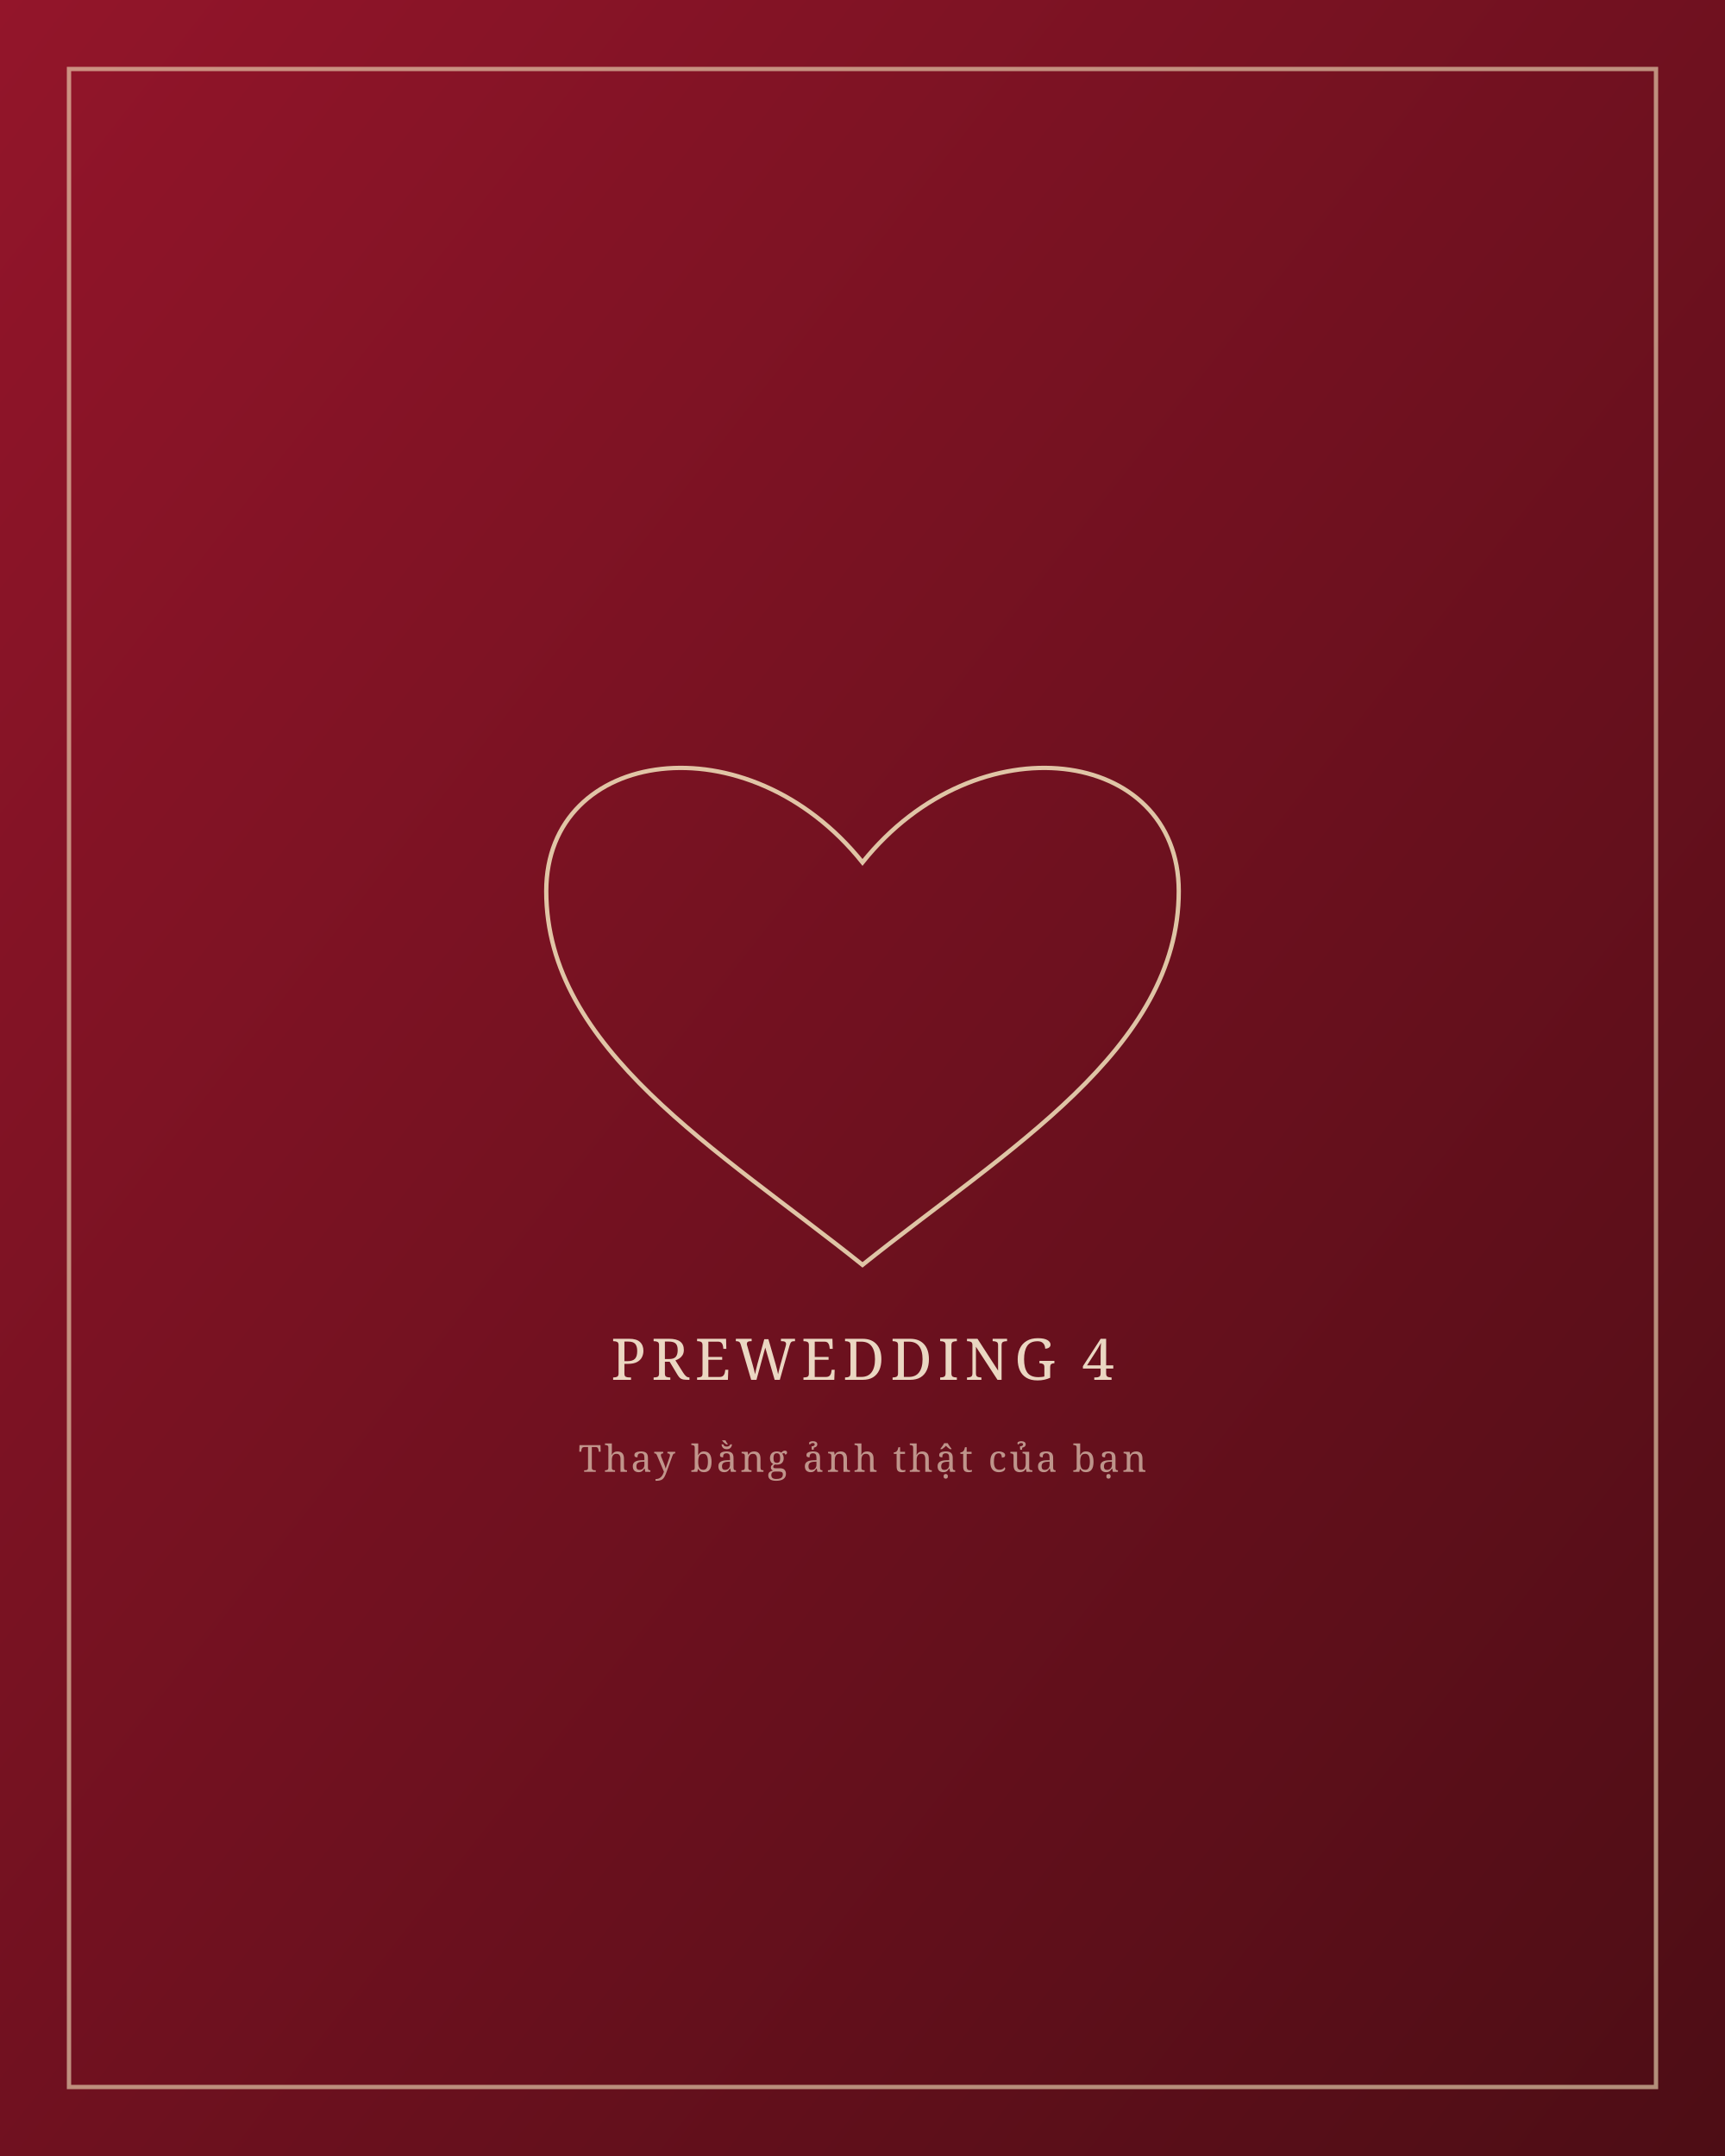
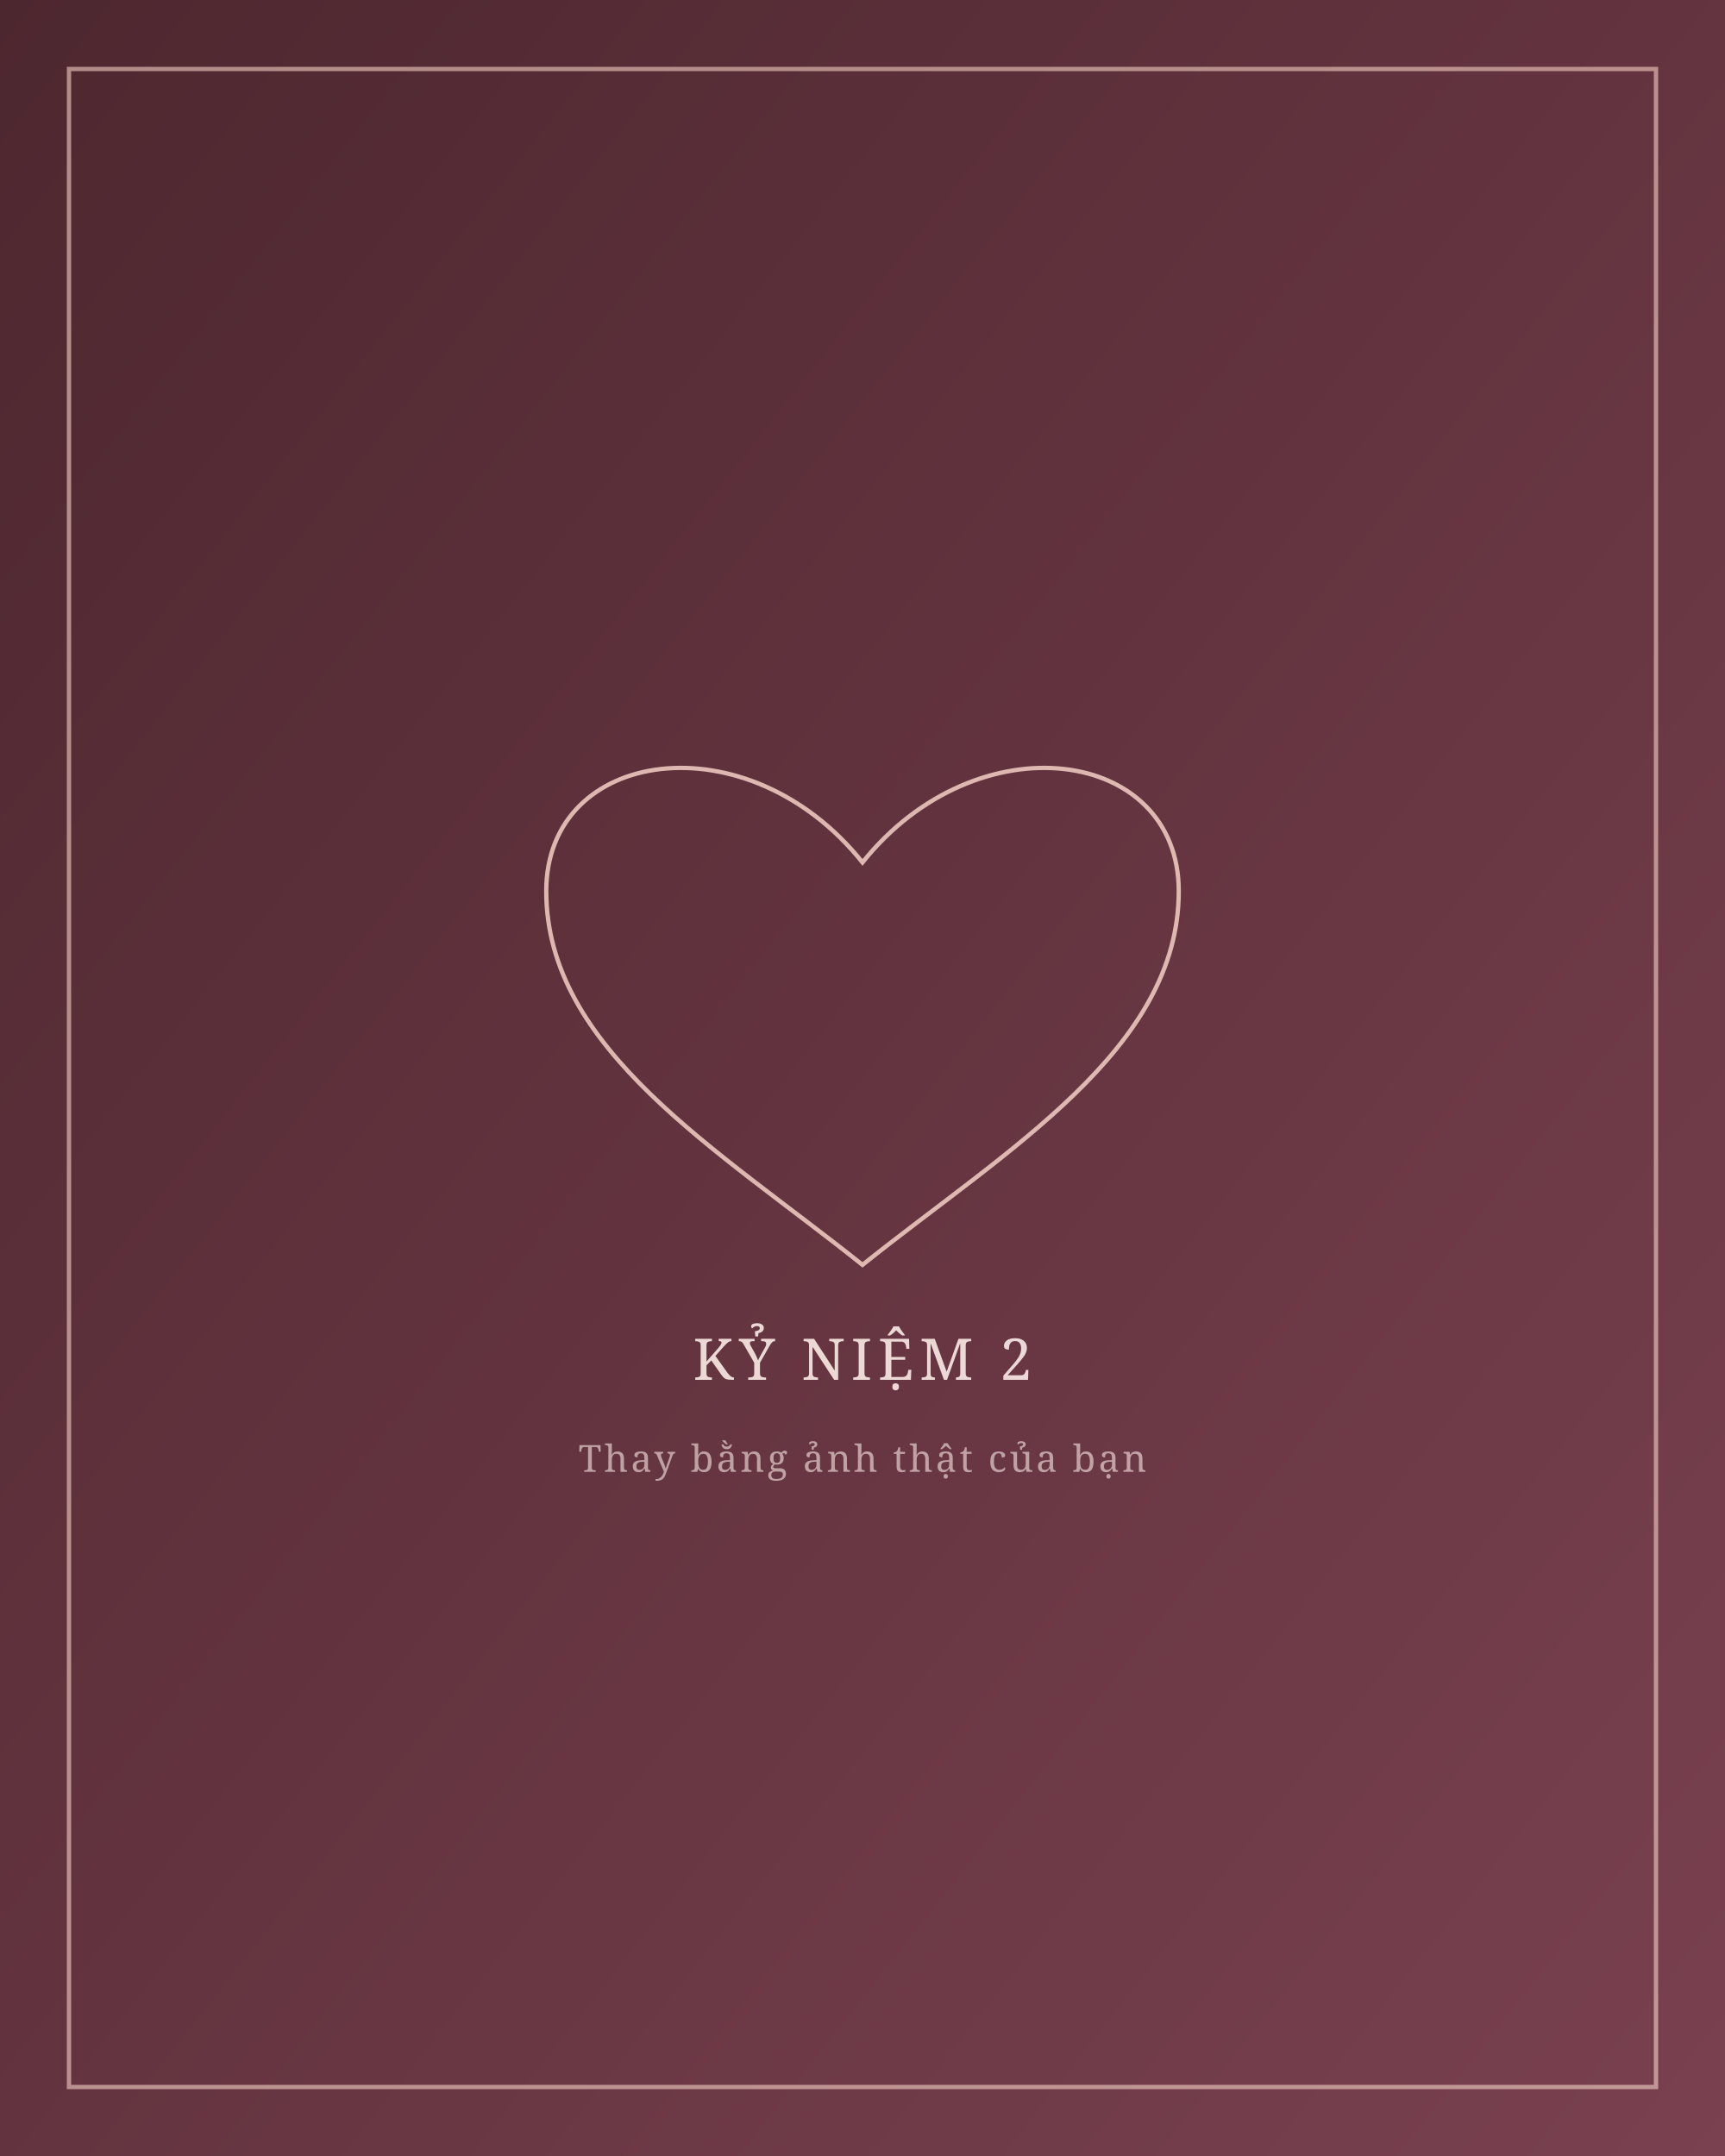
<svg xmlns="http://www.w3.org/2000/svg" viewBox="0 0 600 750">
  <defs>
    <linearGradient id="g10" x1="0" y1="0" x2="1" y2="1">
-       <stop offset="0%" stop-color="#93152a" />
-       <stop offset="100%" stop-color="#4d0d15" />
+       <stop offset="0%" stop-color="#4d272f" />
+       <stop offset="100%" stop-color="#7a4150" />
    </linearGradient>
  </defs>
  <rect width="600" height="750" fill="url(#g10)" />
-   <rect x="24" y="24" width="552" height="702" fill="none" stroke="#f3e4bd" stroke-width="1.5" opacity="0.6" />
-   <g fill="none" stroke="#f3e4bd" stroke-width="1.5" opacity="0.85">
+   <rect x="24" y="24" width="552" height="702" fill="none" stroke="#f3cfc4" stroke-width="1.5" opacity="0.6" />
+   <g fill="none" stroke="#f3cfc4" stroke-width="1.5" opacity="0.85">
    <path d="M300 300c-40-50-110-40-110 10 0 55 60 90 110 130 50-40 110-75 110-130 0-50-70-60-110-10z" />
  </g>
-   <text x="300" y="480" text-anchor="middle" fill="#f8ecd4" font-family="Georgia, serif" font-size="20" letter-spacing="2" opacity="0.9">PREWEDDING 4</text>
-   <text x="300" y="512" text-anchor="middle" fill="#f8ecd4" font-family="Georgia, serif" font-size="13" letter-spacing="1" opacity="0.6">Thay bằng ảnh thật của bạn</text>
+   <text x="300" y="480" text-anchor="middle" fill="#fbeae5" font-family="Georgia, serif" font-size="20" letter-spacing="2" opacity="0.9">KỶ NIỆM 2</text>
+   <text x="300" y="512" text-anchor="middle" fill="#fbeae5" font-family="Georgia, serif" font-size="13" letter-spacing="1" opacity="0.6">Thay bằng ảnh thật của bạn</text>
</svg>
